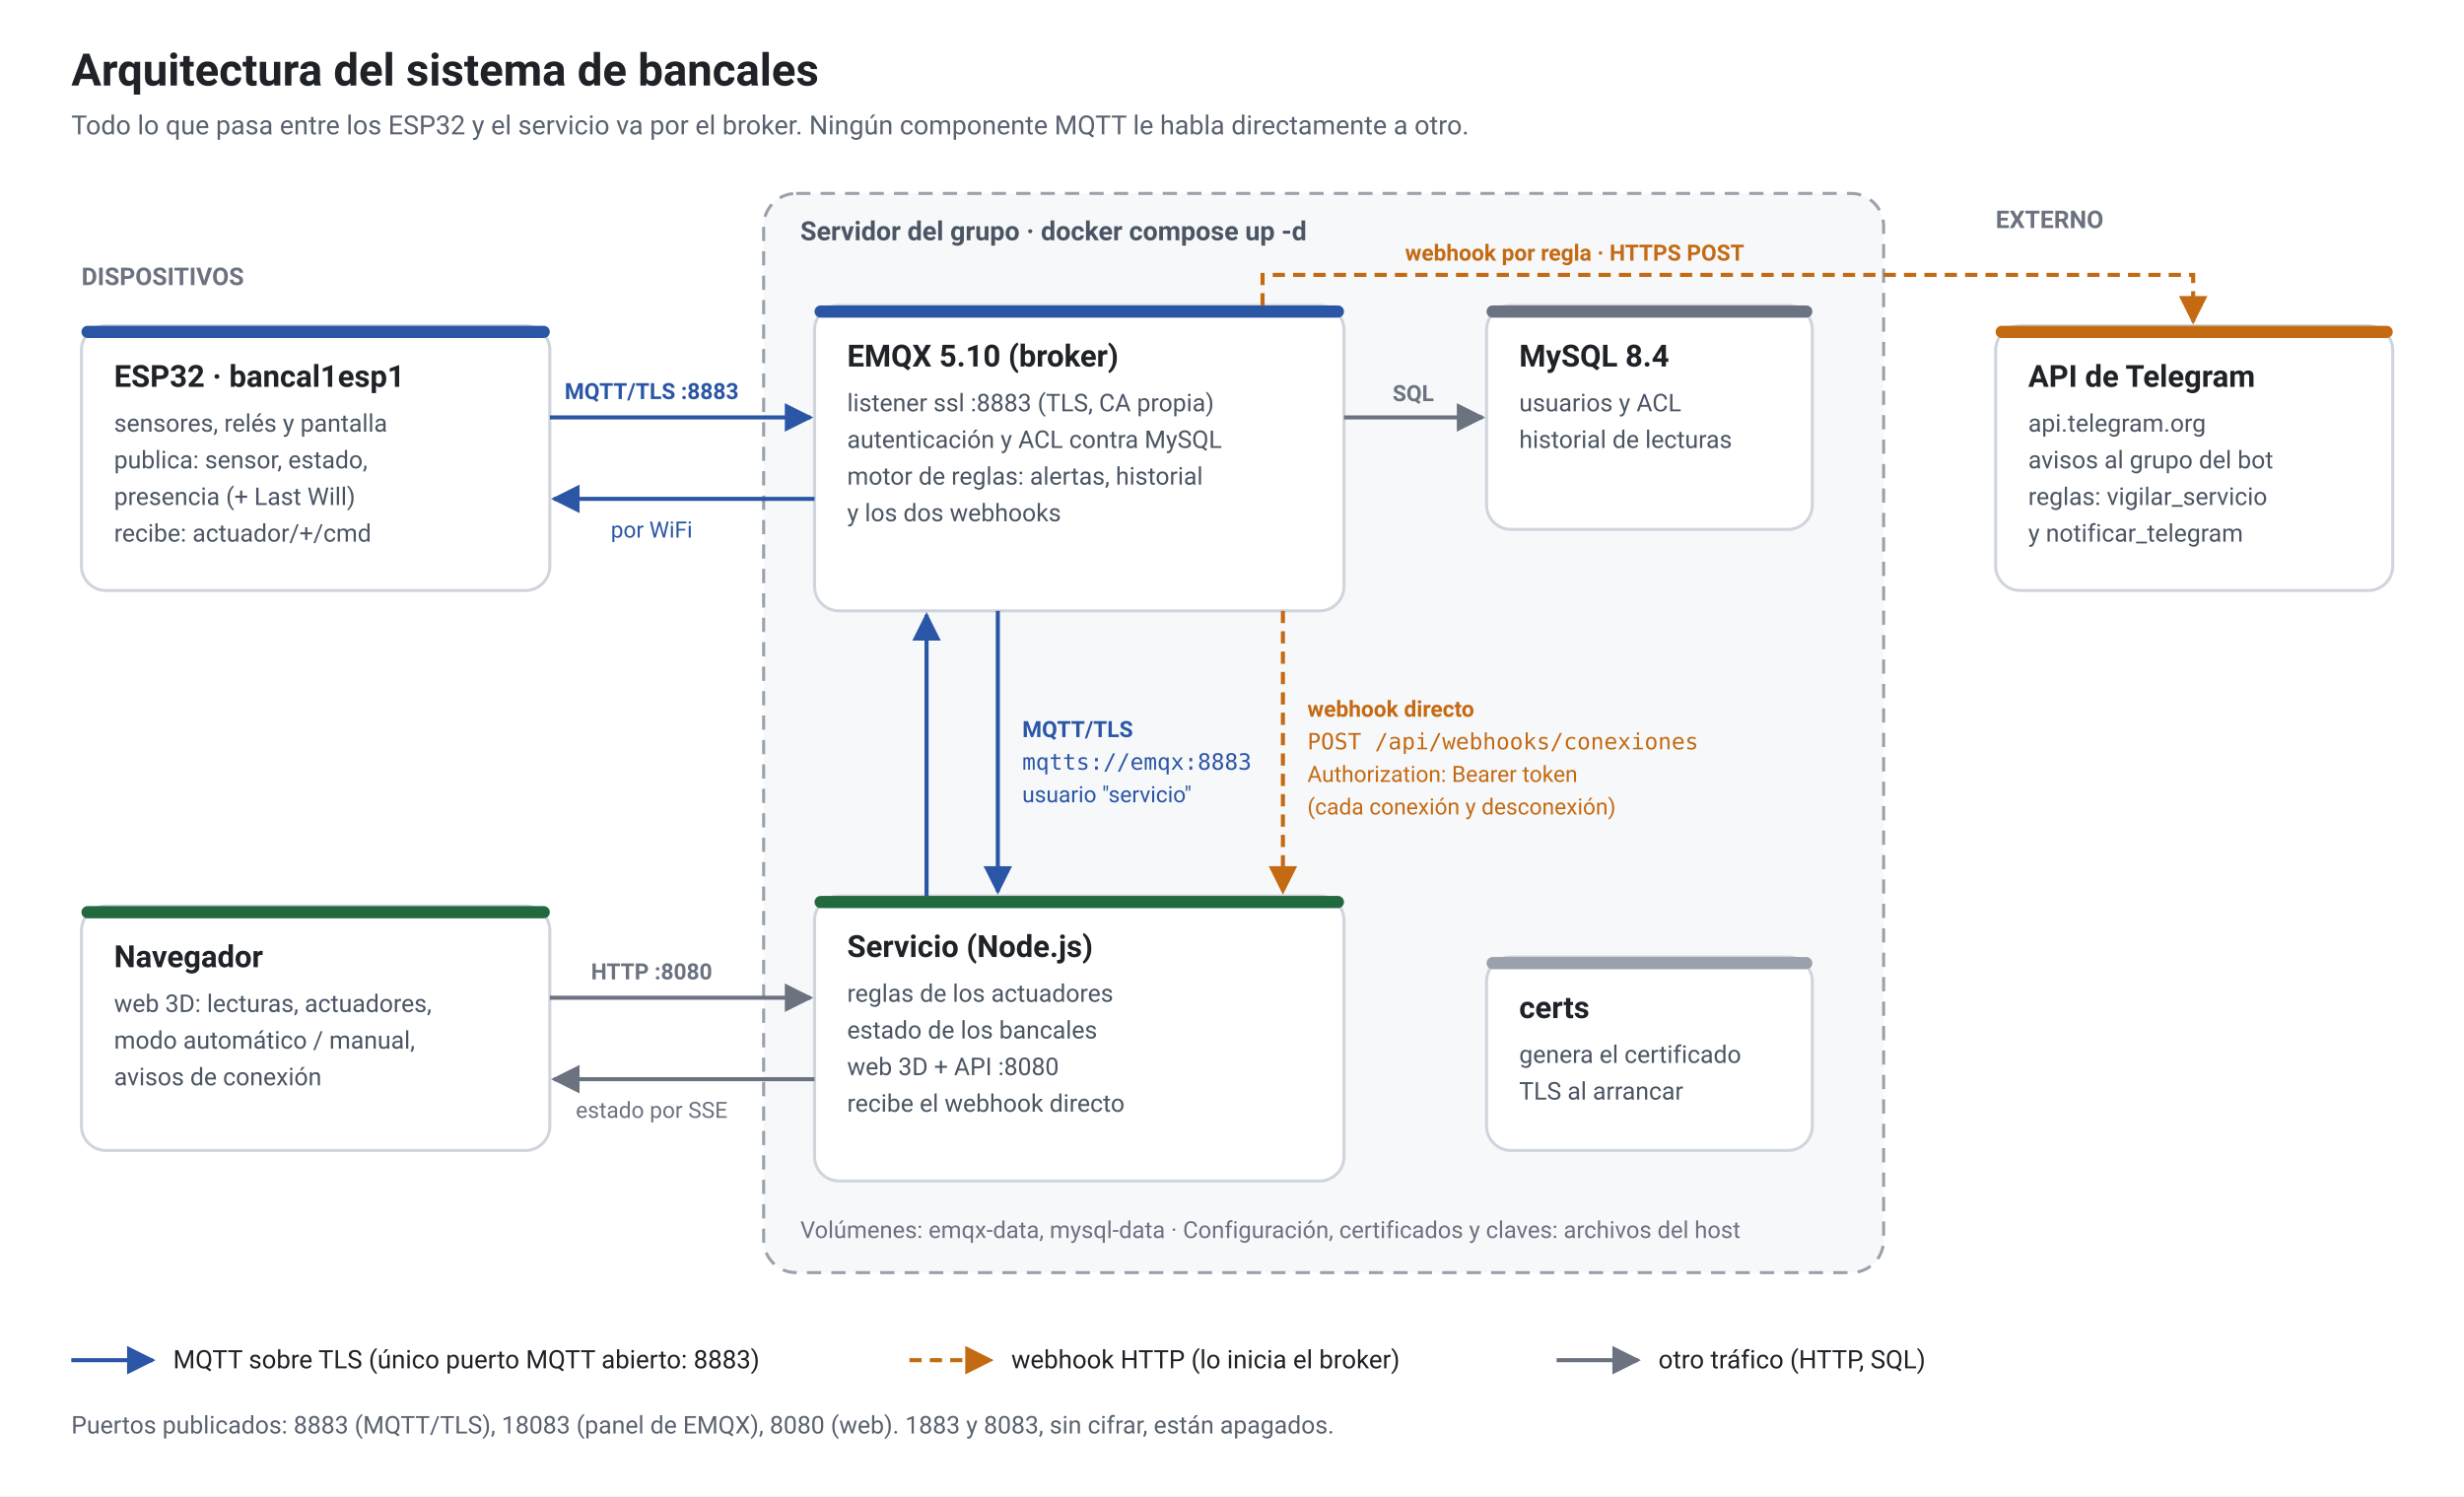
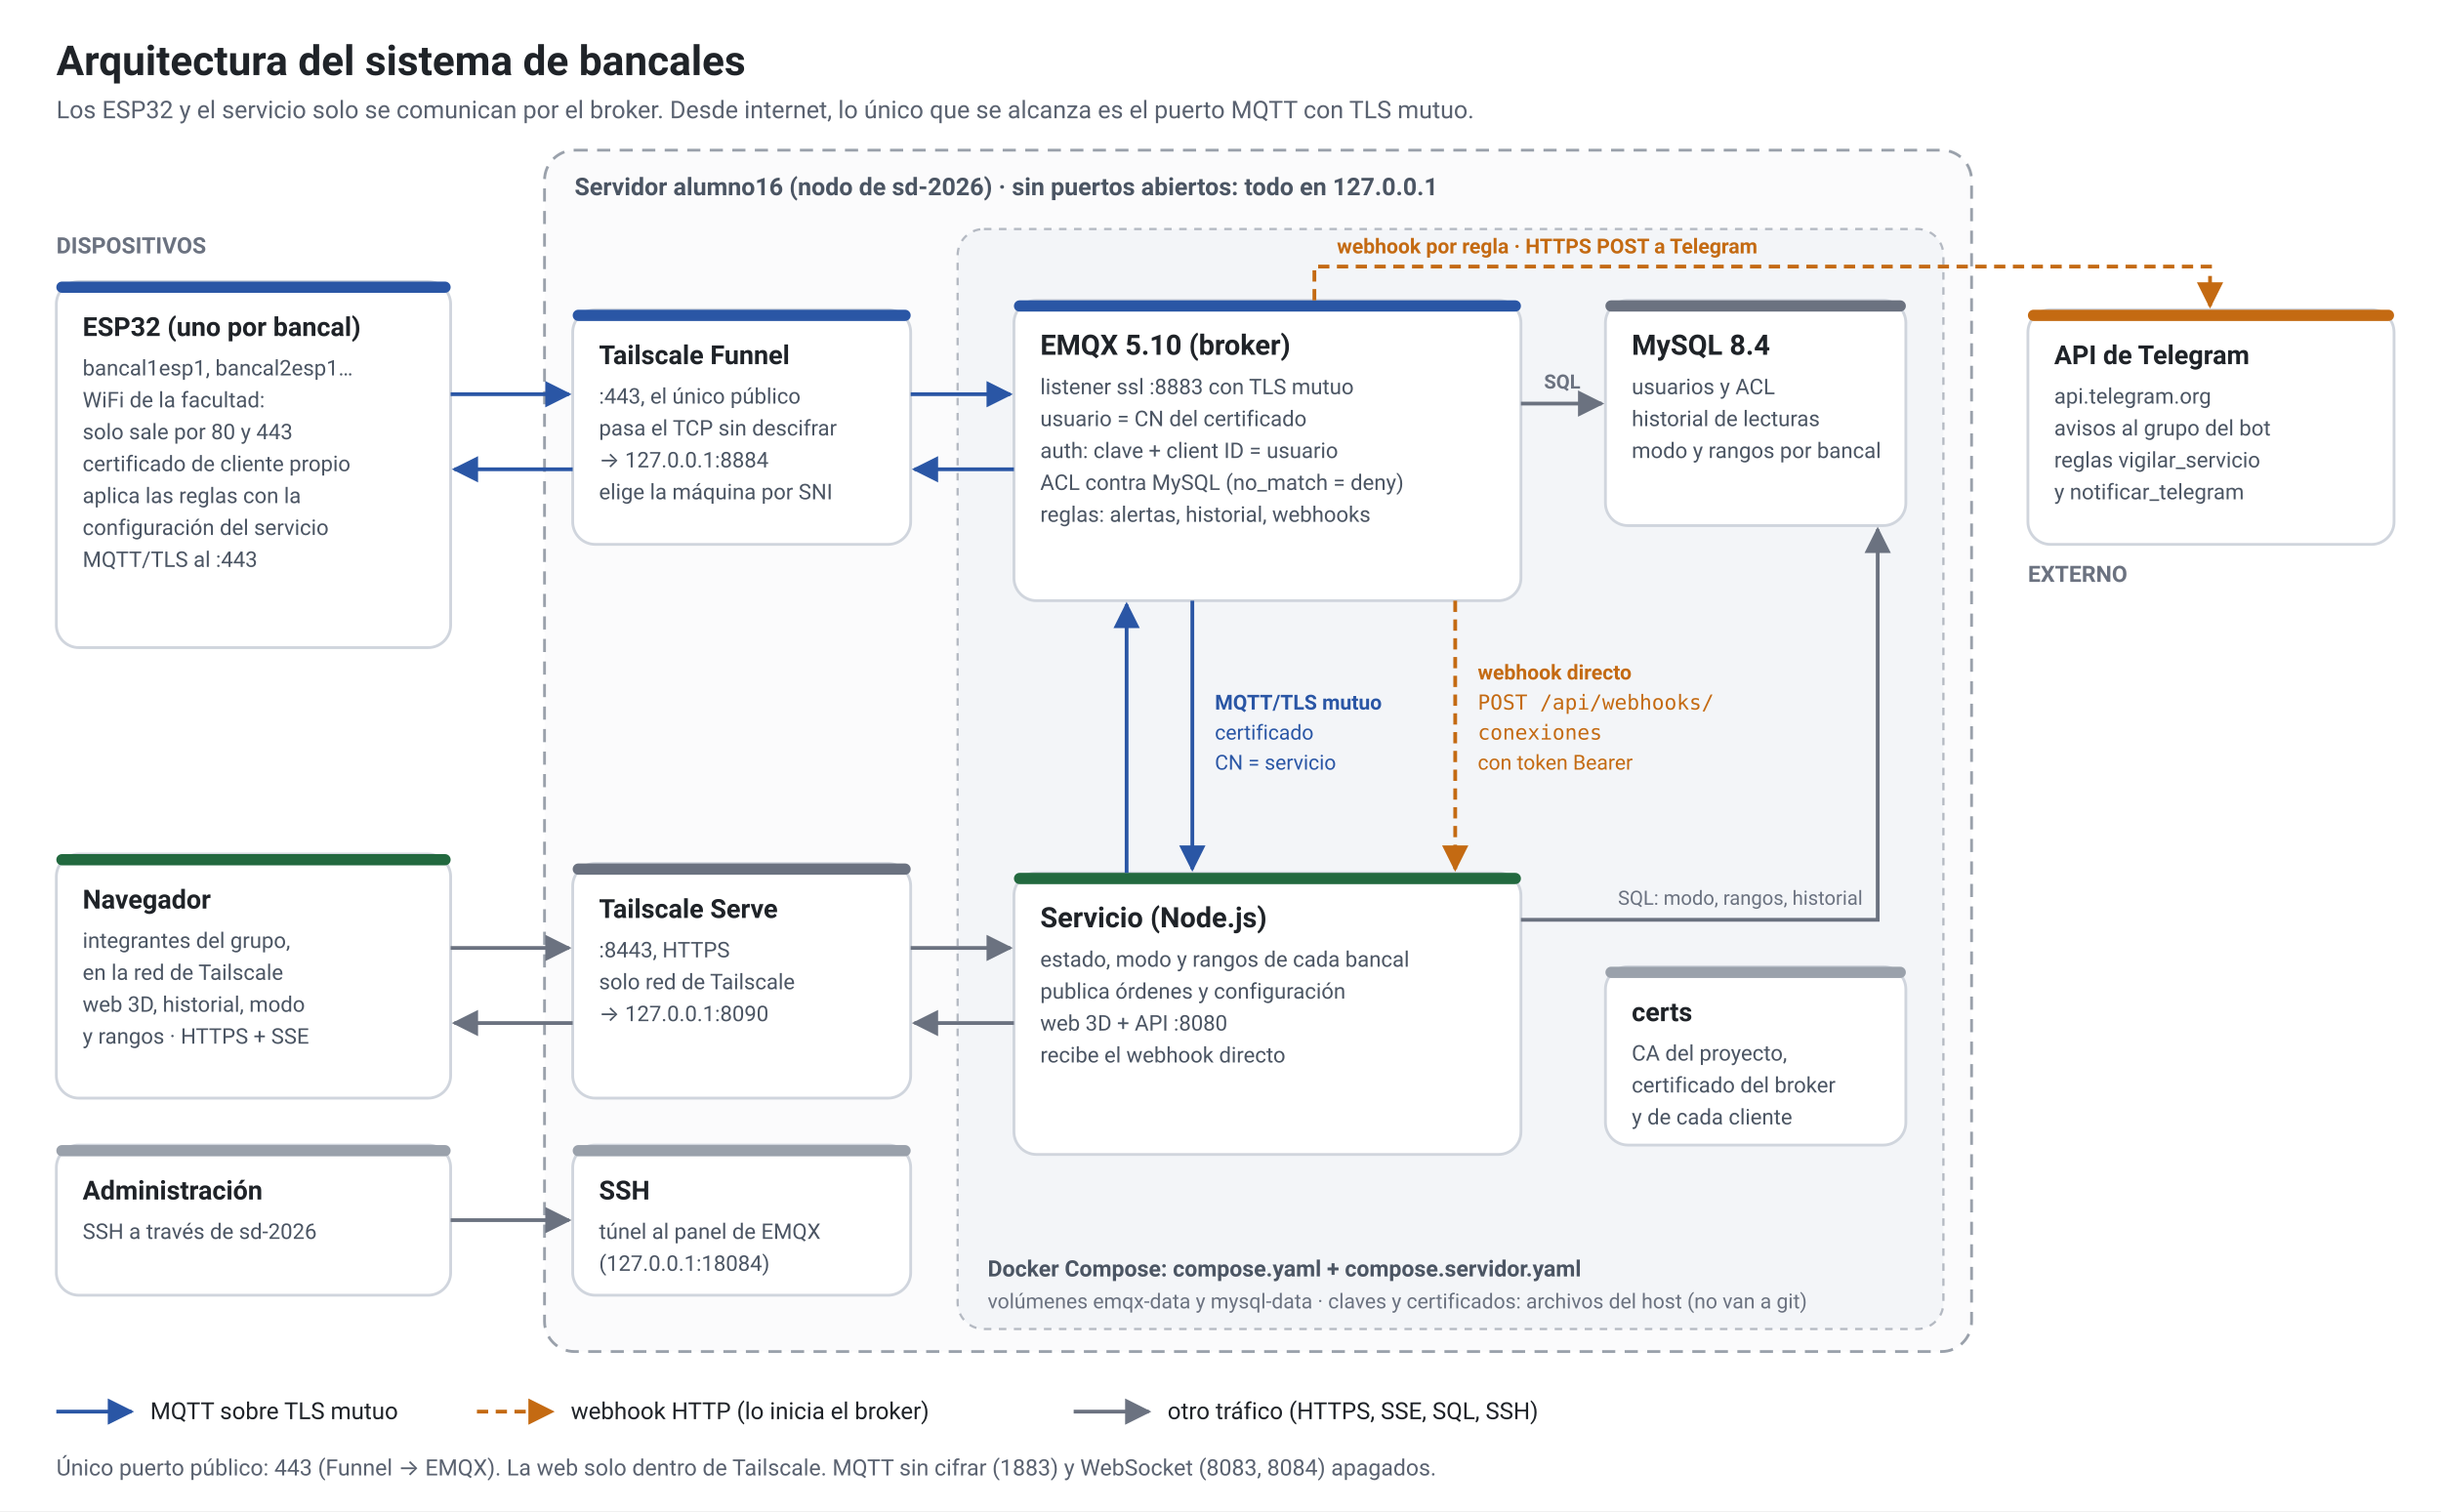
- <svg xmlns="http://www.w3.org/2000/svg" width="1210" height="735" viewBox="0 0 1210 735" font-family="Segoe UI, system-ui, -apple-system, Roboto, sans-serif">
+ <svg xmlns="http://www.w3.org/2000/svg" width="1300" height="805" viewBox="0 0 1300 805" font-family="Segoe UI, system-ui, -apple-system, Roboto, sans-serif">
  <defs>
    <marker id="p-2a56a5" viewBox="0 0 10 10" refX="9" refY="5" markerWidth="7" markerHeight="7" orient="auto-start-reverse">
      <path d="M0,0 L10,5 L0,10 z" fill="#2a56a5" />
    </marker>
    <marker id="p-c46a12" viewBox="0 0 10 10" refX="9" refY="5" markerWidth="7" markerHeight="7" orient="auto-start-reverse">
      <path d="M0,0 L10,5 L0,10 z" fill="#c46a12" />
    </marker>
    <marker id="p-6b7280" viewBox="0 0 10 10" refX="9" refY="5" markerWidth="7" markerHeight="7" orient="auto-start-reverse">
      <path d="M0,0 L10,5 L0,10 z" fill="#6b7280" />
    </marker>
  </defs>
-   <rect width="1210" height="735" fill="#ffffff" />
-   <text x="35" y="42" font-size="22" font-weight="700" fill="#1f2328" text-anchor="start">Arquitectura del sistema de bancales</text>
-   <text x="35" y="66" font-size="13" font-weight="400" fill="#5a6270" text-anchor="start">Todo lo que pasa entre los ESP32 y el servicio va por el broker. Ningún componente MQTT le habla directamente a otro.</text>
-   <rect x="375" y="95" width="550" height="530" rx="16" fill="#f7f8fa" stroke="#9aa1ab" stroke-width="1.5" stroke-dasharray="7 5" />
-   <text x="393" y="118" font-size="13" font-weight="700" fill="#4b5563" text-anchor="start">Servidor del grupo · docker compose up -d</text>
-   <rect x="400" y="150" width="260" height="150" rx="12" fill="#ffffff" stroke="#d0d5dd" stroke-width="1.5" />
-   <rect x="400" y="150" width="260" height="6" rx="3" fill="#2a56a5" />
-   <text x="416" y="180" font-size="15" font-weight="700" fill="#1f2328" text-anchor="start">EMQX 5.10 (broker)</text>
-   <text x="416" y="202" font-size="12" font-weight="400" fill="#4b5563" text-anchor="start">listener ssl :8883 (TLS, CA propia)</text>
-   <text x="416" y="220" font-size="12" font-weight="400" fill="#4b5563" text-anchor="start">autenticación y ACL contra MySQL</text>
-   <text x="416" y="238" font-size="12" font-weight="400" fill="#4b5563" text-anchor="start">motor de reglas: alertas, historial</text>
-   <text x="416" y="256" font-size="12" font-weight="400" fill="#4b5563" text-anchor="start">y los dos webhooks</text>
-   <rect x="730" y="150" width="160" height="110" rx="12" fill="#ffffff" stroke="#d0d5dd" stroke-width="1.5" />
-   <rect x="730" y="150" width="160" height="6" rx="3" fill="#6b7280" />
-   <text x="746" y="180" font-size="15" font-weight="700" fill="#1f2328" text-anchor="start">MySQL 8.4</text>
-   <text x="746" y="202" font-size="12" font-weight="400" fill="#4b5563" text-anchor="start">usuarios y ACL</text>
-   <text x="746" y="220" font-size="12" font-weight="400" fill="#4b5563" text-anchor="start">historial de lecturas</text>
-   <rect x="400" y="440" width="260" height="140" rx="12" fill="#ffffff" stroke="#d0d5dd" stroke-width="1.5" />
-   <rect x="400" y="440" width="260" height="6" rx="3" fill="#22693f" />
-   <text x="416" y="470" font-size="15" font-weight="700" fill="#1f2328" text-anchor="start">Servicio (Node.js)</text>
-   <text x="416" y="492" font-size="12" font-weight="400" fill="#4b5563" text-anchor="start">reglas de los actuadores</text>
-   <text x="416" y="510" font-size="12" font-weight="400" fill="#4b5563" text-anchor="start">estado de los bancales</text>
-   <text x="416" y="528" font-size="12" font-weight="400" fill="#4b5563" text-anchor="start">web 3D + API :8080</text>
-   <text x="416" y="546" font-size="12" font-weight="400" fill="#4b5563" text-anchor="start">recibe el webhook directo</text>
-   <rect x="730" y="470" width="160" height="95" rx="12" fill="#ffffff" stroke="#d0d5dd" stroke-width="1.5" />
-   <rect x="730" y="470" width="160" height="6" rx="3" fill="#9aa1ab" />
-   <text x="746" y="500" font-size="15" font-weight="700" fill="#1f2328" text-anchor="start">certs</text>
-   <text x="746" y="522" font-size="12" font-weight="400" fill="#4b5563" text-anchor="start">genera el certificado</text>
-   <text x="746" y="540" font-size="12" font-weight="400" fill="#4b5563" text-anchor="start">TLS al arrancar</text>
-   <text x="393" y="608" font-size="11.5" font-weight="400" fill="#6b7280" text-anchor="start">Volúmenes: emqx-data, mysql-data · Configuración, certificados y claves: archivos del host</text>
-   <text x="40" y="140" font-size="12" font-weight="700" fill="#6b7280" text-anchor="start">DISPOSITIVOS</text>
-   <rect x="40" y="160" width="230" height="130" rx="12" fill="#ffffff" stroke="#d0d5dd" stroke-width="1.5" />
-   <rect x="40" y="160" width="230" height="6" rx="3" fill="#2a56a5" />
-   <text x="56" y="190" font-size="15" font-weight="700" fill="#1f2328" text-anchor="start">ESP32 · bancal1esp1</text>
-   <text x="56" y="212" font-size="12" font-weight="400" fill="#4b5563" text-anchor="start">sensores, relés y pantalla</text>
-   <text x="56" y="230" font-size="12" font-weight="400" fill="#4b5563" text-anchor="start">publica: sensor, estado,</text>
-   <text x="56" y="248" font-size="12" font-weight="400" fill="#4b5563" text-anchor="start">presencia (+ Last Will)</text>
-   <text x="56" y="266" font-size="12" font-weight="400" fill="#4b5563" text-anchor="start">recibe: actuador/+/cmd</text>
-   <rect x="40" y="445" width="230" height="120" rx="12" fill="#ffffff" stroke="#d0d5dd" stroke-width="1.5" />
-   <rect x="40" y="445" width="230" height="6" rx="3" fill="#22693f" />
-   <text x="56" y="475" font-size="15" font-weight="700" fill="#1f2328" text-anchor="start">Navegador</text>
-   <text x="56" y="497" font-size="12" font-weight="400" fill="#4b5563" text-anchor="start">web 3D: lecturas, actuadores,</text>
-   <text x="56" y="515" font-size="12" font-weight="400" fill="#4b5563" text-anchor="start">modo automático / manual,</text>
-   <text x="56" y="533" font-size="12" font-weight="400" fill="#4b5563" text-anchor="start">avisos de conexión</text>
-   <text x="980" y="112" font-size="12" font-weight="700" fill="#6b7280" text-anchor="start">EXTERNO</text>
-   <rect x="980" y="160" width="195" height="130" rx="12" fill="#ffffff" stroke="#d0d5dd" stroke-width="1.5" />
-   <rect x="980" y="160" width="195" height="6" rx="3" fill="#c46a12" />
-   <text x="996" y="190" font-size="15" font-weight="700" fill="#1f2328" text-anchor="start">API de Telegram</text>
-   <text x="996" y="212" font-size="12" font-weight="400" fill="#4b5563" text-anchor="start">api.telegram.org</text>
-   <text x="996" y="230" font-size="12" font-weight="400" fill="#4b5563" text-anchor="start">avisos al grupo del bot</text>
-   <text x="996" y="248" font-size="12" font-weight="400" fill="#4b5563" text-anchor="start">reglas: vigilar_servicio</text>
-   <text x="996" y="266" font-size="12" font-weight="400" fill="#4b5563" text-anchor="start">y notificar_telegram</text>
-   <path d="M270,205 L398,205" fill="none" stroke="#2a56a5" stroke-width="2" marker-end="url(#p-2a56a5)" />
-   <path d="M400,245 L272,245" fill="none" stroke="#2a56a5" stroke-width="2" marker-end="url(#p-2a56a5)" />
-   <text x="320" y="196" font-size="11" font-weight="700" fill="#2a56a5" text-anchor="middle">MQTT/TLS :8883</text>
-   <text x="320" y="264" font-size="11" font-weight="400" fill="#2a56a5" text-anchor="middle">por WiFi</text>
-   <path d="M455,440 L455,302" fill="none" stroke="#2a56a5" stroke-width="2" marker-end="url(#p-2a56a5)" />
-   <path d="M490,300 L490,438" fill="none" stroke="#2a56a5" stroke-width="2" marker-end="url(#p-2a56a5)" />
-   <text x="502" y="362" font-size="11" font-weight="700" fill="#2a56a5" text-anchor="start">MQTT/TLS</text>
-   <text x="502" y="378" font-size="11" font-weight="400" fill="#2a56a5" text-anchor="start" font-family="Consolas, Menlo, monospace">mqtts://emqx:8883</text>
-   <text x="502" y="394" font-size="11" font-weight="400" fill="#2a56a5" text-anchor="start">usuario "servicio"</text>
-   <path d="M630,300 L630,438" fill="none" stroke="#c46a12" stroke-width="2" stroke-dasharray="6 4" marker-end="url(#p-c46a12)" />
-   <text x="642" y="352" font-size="11" font-weight="700" fill="#c46a12" text-anchor="start">webhook directo</text>
-   <text x="642" y="368" font-size="11" font-weight="400" fill="#c46a12" text-anchor="start" font-family="Consolas, Menlo, monospace">POST /api/webhooks/conexiones</text>
-   <text x="642" y="384" font-size="11" font-weight="400" fill="#c46a12" text-anchor="start">Authorization: Bearer token</text>
-   <text x="642" y="400" font-size="11" font-weight="400" fill="#c46a12" text-anchor="start">(cada conexión y desconexión)</text>
-   <path d="M660,205 L728,205" fill="none" stroke="#6b7280" stroke-width="2" marker-end="url(#p-6b7280)" />
-   <text x="694" y="197" font-size="11" font-weight="700" fill="#6b7280" text-anchor="middle">SQL</text>
-   <path d="M620,150 L620,135 L1077,135 L1077,158" fill="none" stroke="#c46a12" stroke-width="2" stroke-dasharray="6 4" marker-end="url(#p-c46a12)" />
-   <text x="690" y="128" font-size="11" font-weight="700" fill="#c46a12" text-anchor="start">webhook por regla · HTTPS POST</text>
-   <path d="M270,490 L398,490" fill="none" stroke="#6b7280" stroke-width="2" marker-end="url(#p-6b7280)" />
-   <path d="M400,530 L272,530" fill="none" stroke="#6b7280" stroke-width="2" marker-end="url(#p-6b7280)" />
-   <text x="320" y="481" font-size="11" font-weight="700" fill="#6b7280" text-anchor="middle">HTTP :8080</text>
-   <text x="320" y="549" font-size="11" font-weight="400" fill="#6b7280" text-anchor="middle">estado por SSE</text>
-   <path d="M35,668 L75,668" fill="none" stroke="#2a56a5" stroke-width="2" marker-end="url(#p-2a56a5)" />
-   <text x="85" y="672" font-size="12.5" font-weight="400" fill="#1f2328" text-anchor="start">MQTT sobre TLS (único puerto MQTT abierto: 8883)</text>
-   <path d="M446.6,668 L486.6,668" fill="none" stroke="#c46a12" stroke-width="2" stroke-dasharray="6 4" marker-end="url(#p-c46a12)" />
-   <text x="496.6" y="672" font-size="12.5" font-weight="400" fill="#1f2328" text-anchor="start">webhook HTTP (lo inicia el broker)</text>
-   <path d="M764.4,668 L804.4,668" fill="none" stroke="#6b7280" stroke-width="2" marker-end="url(#p-6b7280)" />
-   <text x="814.4" y="672" font-size="12.5" font-weight="400" fill="#1f2328" text-anchor="start">otro tráfico (HTTP, SQL)</text>
-   <text x="35" y="704" font-size="12" font-weight="400" fill="#5a6270" text-anchor="start">Puertos publicados: 8883 (MQTT/TLS), 18083 (panel de EMQX), 8080 (web). 1883 y 8083, sin cifrar, están apagados.</text>
+   <rect width="1300" height="805" fill="#ffffff" />
+   <text x="30" y="40" font-size="22" font-weight="700" fill="#1f2328" text-anchor="start">Arquitectura del sistema de bancales</text>
+   <text x="30" y="63" font-size="13" font-weight="400" fill="#5a6270" text-anchor="start">Los ESP32 y el servicio solo se comunican por el broker. Desde internet, lo único que se alcanza es el puerto MQTT con TLS mutuo.</text>
+   <rect x="290" y="80" width="760" height="640" rx="16" fill="#fbfbfc" stroke="#9aa1ab" stroke-width="1.5" stroke-dasharray="7 5" />
+   <text x="306" y="104" font-size="13" font-weight="700" fill="#4b5563" text-anchor="start">Servidor alumno16 (nodo de sd-2026) · sin puertos abiertos: todo en 127.0.0.1</text>
+   <rect x="510" y="122" width="525" height="586" rx="14" fill="#f3f5f8" stroke="#b4b9c2" stroke-width="1.2" stroke-dasharray="4 4" />
+   <text x="526" y="680" font-size="12" font-weight="700" fill="#4b5563" text-anchor="start">Docker Compose: compose.yaml + compose.servidor.yaml</text>
+   <text x="526" y="697" font-size="11" font-weight="400" fill="#6b7280" text-anchor="start">volúmenes emqx-data y mysql-data · claves y certificados: archivos del host (no van a git)</text>
+   <rect x="305" y="165" width="180" height="125" rx="12" fill="#ffffff" stroke="#d0d5dd" stroke-width="1.5" />
+   <rect x="305" y="165" width="180" height="6" rx="3" fill="#2a56a5" />
+   <text x="319" y="194" font-size="14" font-weight="700" fill="#1f2328" text-anchor="start">Tailscale Funnel</text>
+   <text x="319" y="215" font-size="11.5" font-weight="400" fill="#4b5563" text-anchor="start">:443, el único público</text>
+   <text x="319" y="232" font-size="11.5" font-weight="400" fill="#4b5563" text-anchor="start">pasa el TCP sin descifrar</text>
+   <text x="319" y="249" font-size="11.5" font-weight="400" fill="#4b5563" text-anchor="start">→ 127.0.0.1:8884</text>
+   <text x="319" y="266" font-size="11.5" font-weight="400" fill="#4b5563" text-anchor="start">elige la máquina por SNI</text>
+   <rect x="305" y="460" width="180" height="125" rx="12" fill="#ffffff" stroke="#d0d5dd" stroke-width="1.5" />
+   <rect x="305" y="460" width="180" height="6" rx="3" fill="#6b7280" />
+   <text x="319" y="489" font-size="14" font-weight="700" fill="#1f2328" text-anchor="start">Tailscale Serve</text>
+   <text x="319" y="510" font-size="11.5" font-weight="400" fill="#4b5563" text-anchor="start">:8443, HTTPS</text>
+   <text x="319" y="527" font-size="11.5" font-weight="400" fill="#4b5563" text-anchor="start">solo red de Tailscale</text>
+   <text x="319" y="544" font-size="11.5" font-weight="400" fill="#4b5563" text-anchor="start">→ 127.0.0.1:8090</text>
+   <rect x="305" y="610" width="180" height="80" rx="12" fill="#ffffff" stroke="#d0d5dd" stroke-width="1.5" />
+   <rect x="305" y="610" width="180" height="6" rx="3" fill="#9aa1ab" />
+   <text x="319" y="639" font-size="14" font-weight="700" fill="#1f2328" text-anchor="start">SSH</text>
+   <text x="319" y="660" font-size="11.5" font-weight="400" fill="#4b5563" text-anchor="start">túnel al panel de EMQX</text>
+   <text x="319" y="677" font-size="11.5" font-weight="400" fill="#4b5563" text-anchor="start">(127.0.0.1:18084)</text>
+   <rect x="540" y="160" width="270" height="160" rx="12" fill="#ffffff" stroke="#d0d5dd" stroke-width="1.5" />
+   <rect x="540" y="160" width="270" height="6" rx="3" fill="#2a56a5" />
+   <text x="554" y="189" font-size="15" font-weight="700" fill="#1f2328" text-anchor="start">EMQX 5.10 (broker)</text>
+   <text x="554" y="210" font-size="11.5" font-weight="400" fill="#4b5563" text-anchor="start">listener ssl :8883 con TLS mutuo</text>
+   <text x="554" y="227" font-size="11.5" font-weight="400" fill="#4b5563" text-anchor="start">usuario = CN del certificado</text>
+   <text x="554" y="244" font-size="11.5" font-weight="400" fill="#4b5563" text-anchor="start">auth: clave + client ID = usuario</text>
+   <text x="554" y="261" font-size="11.5" font-weight="400" fill="#4b5563" text-anchor="start">ACL contra MySQL (no_match = deny)</text>
+   <text x="554" y="278" font-size="11.5" font-weight="400" fill="#4b5563" text-anchor="start">reglas: alertas, historial, webhooks</text>
+   <rect x="855" y="160" width="160" height="120" rx="12" fill="#ffffff" stroke="#d0d5dd" stroke-width="1.5" />
+   <rect x="855" y="160" width="160" height="6" rx="3" fill="#6b7280" />
+   <text x="869" y="189" font-size="15" font-weight="700" fill="#1f2328" text-anchor="start">MySQL 8.4</text>
+   <text x="869" y="210" font-size="11.5" font-weight="400" fill="#4b5563" text-anchor="start">usuarios y ACL</text>
+   <text x="869" y="227" font-size="11.5" font-weight="400" fill="#4b5563" text-anchor="start">historial de lecturas</text>
+   <text x="869" y="244" font-size="11.5" font-weight="400" fill="#4b5563" text-anchor="start">modo y rangos por bancal</text>
+   <rect x="540" y="465" width="270" height="150" rx="12" fill="#ffffff" stroke="#d0d5dd" stroke-width="1.5" />
+   <rect x="540" y="465" width="270" height="6" rx="3" fill="#22693f" />
+   <text x="554" y="494" font-size="15" font-weight="700" fill="#1f2328" text-anchor="start">Servicio (Node.js)</text>
+   <text x="554" y="515" font-size="11.5" font-weight="400" fill="#4b5563" text-anchor="start">estado, modo y rangos de cada bancal</text>
+   <text x="554" y="532" font-size="11.5" font-weight="400" fill="#4b5563" text-anchor="start">publica órdenes y configuración</text>
+   <text x="554" y="549" font-size="11.5" font-weight="400" fill="#4b5563" text-anchor="start">web 3D + API :8080</text>
+   <text x="554" y="566" font-size="11.5" font-weight="400" fill="#4b5563" text-anchor="start">recibe el webhook directo</text>
+   <rect x="855" y="515" width="160" height="95" rx="12" fill="#ffffff" stroke="#d0d5dd" stroke-width="1.5" />
+   <rect x="855" y="515" width="160" height="6" rx="3" fill="#9aa1ab" />
+   <text x="869" y="544" font-size="14" font-weight="700" fill="#1f2328" text-anchor="start">certs</text>
+   <text x="869" y="565" font-size="11.5" font-weight="400" fill="#4b5563" text-anchor="start">CA del proyecto,</text>
+   <text x="869" y="582" font-size="11.5" font-weight="400" fill="#4b5563" text-anchor="start">certificado del broker</text>
+   <text x="869" y="599" font-size="11.5" font-weight="400" fill="#4b5563" text-anchor="start">y de cada cliente</text>
+   <text x="30" y="135" font-size="12" font-weight="700" fill="#6b7280" text-anchor="start">DISPOSITIVOS</text>
+   <rect x="30" y="150" width="210" height="195" rx="12" fill="#ffffff" stroke="#d0d5dd" stroke-width="1.5" />
+   <rect x="30" y="150" width="210" height="6" rx="3" fill="#2a56a5" />
+   <text x="44" y="179" font-size="14" font-weight="700" fill="#1f2328" text-anchor="start">ESP32 (uno por bancal)</text>
+   <text x="44" y="200" font-size="11.5" font-weight="400" fill="#4b5563" text-anchor="start">bancal1esp1, bancal2esp1…</text>
+   <text x="44" y="217" font-size="11.5" font-weight="400" fill="#4b5563" text-anchor="start">WiFi de la facultad:</text>
+   <text x="44" y="234" font-size="11.5" font-weight="400" fill="#4b5563" text-anchor="start">solo sale por 80 y 443</text>
+   <text x="44" y="251" font-size="11.5" font-weight="400" fill="#4b5563" text-anchor="start">certificado de cliente propio</text>
+   <text x="44" y="268" font-size="11.5" font-weight="400" fill="#4b5563" text-anchor="start">aplica las reglas con la</text>
+   <text x="44" y="285" font-size="11.5" font-weight="400" fill="#4b5563" text-anchor="start">configuración del servicio</text>
+   <text x="44" y="302" font-size="11.5" font-weight="400" fill="#4b5563" text-anchor="start">MQTT/TLS al :443</text>
+   <rect x="30" y="455" width="210" height="130" rx="12" fill="#ffffff" stroke="#d0d5dd" stroke-width="1.5" />
+   <rect x="30" y="455" width="210" height="6" rx="3" fill="#22693f" />
+   <text x="44" y="484" font-size="14" font-weight="700" fill="#1f2328" text-anchor="start">Navegador</text>
+   <text x="44" y="505" font-size="11.5" font-weight="400" fill="#4b5563" text-anchor="start">integrantes del grupo,</text>
+   <text x="44" y="522" font-size="11.5" font-weight="400" fill="#4b5563" text-anchor="start">en la red de Tailscale</text>
+   <text x="44" y="539" font-size="11.5" font-weight="400" fill="#4b5563" text-anchor="start">web 3D, historial, modo</text>
+   <text x="44" y="556" font-size="11.5" font-weight="400" fill="#4b5563" text-anchor="start">y rangos · HTTPS + SSE</text>
+   <rect x="30" y="610" width="210" height="80" rx="12" fill="#ffffff" stroke="#d0d5dd" stroke-width="1.5" />
+   <rect x="30" y="610" width="210" height="6" rx="3" fill="#9aa1ab" />
+   <text x="44" y="639" font-size="14" font-weight="700" fill="#1f2328" text-anchor="start">Administración</text>
+   <text x="44" y="660" font-size="11.5" font-weight="400" fill="#4b5563" text-anchor="start">SSH a través de sd-2026</text>
+   <rect x="1080" y="165" width="195" height="125" rx="12" fill="#ffffff" stroke="#d0d5dd" stroke-width="1.5" />
+   <rect x="1080" y="165" width="195" height="6" rx="3" fill="#c46a12" />
+   <text x="1094" y="194" font-size="14" font-weight="700" fill="#1f2328" text-anchor="start">API de Telegram</text>
+   <text x="1094" y="215" font-size="11.5" font-weight="400" fill="#4b5563" text-anchor="start">api.telegram.org</text>
+   <text x="1094" y="232" font-size="11.5" font-weight="400" fill="#4b5563" text-anchor="start">avisos al grupo del bot</text>
+   <text x="1094" y="249" font-size="11.5" font-weight="400" fill="#4b5563" text-anchor="start">reglas vigilar_servicio</text>
+   <text x="1094" y="266" font-size="11.5" font-weight="400" fill="#4b5563" text-anchor="start">y notificar_telegram</text>
+   <text x="1080" y="310" font-size="12" font-weight="700" fill="#6b7280" text-anchor="start">EXTERNO</text>
+   <path d="M240,210 L303,210" fill="none" stroke="#2a56a5" stroke-width="2" marker-end="url(#p-2a56a5)" />
+   <path d="M305,250 L242,250" fill="none" stroke="#2a56a5" stroke-width="2" marker-end="url(#p-2a56a5)" />
+   <path d="M485,210 L538,210" fill="none" stroke="#2a56a5" stroke-width="2" marker-end="url(#p-2a56a5)" />
+   <path d="M540,250 L487,250" fill="none" stroke="#2a56a5" stroke-width="2" marker-end="url(#p-2a56a5)" />
+   <path d="M240,505 L303,505" fill="none" stroke="#6b7280" stroke-width="2" marker-end="url(#p-6b7280)" />
+   <path d="M305,545 L242,545" fill="none" stroke="#6b7280" stroke-width="2" marker-end="url(#p-6b7280)" />
+   <path d="M485,505 L538,505" fill="none" stroke="#6b7280" stroke-width="2" marker-end="url(#p-6b7280)" />
+   <path d="M540,545 L487,545" fill="none" stroke="#6b7280" stroke-width="2" marker-end="url(#p-6b7280)" />
+   <path d="M240,650 L303,650" fill="none" stroke="#6b7280" stroke-width="2" marker-end="url(#p-6b7280)" />
+   <path d="M600,465 L600,322" fill="none" stroke="#2a56a5" stroke-width="2" marker-end="url(#p-2a56a5)" />
+   <path d="M635,320 L635,463" fill="none" stroke="#2a56a5" stroke-width="2" marker-end="url(#p-2a56a5)" />
+   <text x="647" y="378" font-size="11" font-weight="700" fill="#2a56a5" text-anchor="start">MQTT/TLS mutuo</text>
+   <text x="647" y="394" font-size="11" font-weight="400" fill="#2a56a5" text-anchor="start">certificado</text>
+   <text x="647" y="410" font-size="11" font-weight="400" fill="#2a56a5" text-anchor="start">CN = servicio</text>
+   <path d="M775,320 L775,463" fill="none" stroke="#c46a12" stroke-width="2" stroke-dasharray="6 4" marker-end="url(#p-c46a12)" />
+   <text x="787" y="362" font-size="11" font-weight="700" fill="#c46a12" text-anchor="start">webhook directo</text>
+   <text x="787" y="378" font-size="11" font-weight="400" fill="#c46a12" text-anchor="start" font-family="Consolas, Menlo, monospace">POST /api/webhooks/</text>
+   <text x="787" y="394" font-size="11" font-weight="400" fill="#c46a12" text-anchor="start" font-family="Consolas, Menlo, monospace">conexiones</text>
+   <text x="787" y="410" font-size="11" font-weight="400" fill="#c46a12" text-anchor="start">con token Bearer</text>
+   <path d="M810,215 L853,215" fill="none" stroke="#6b7280" stroke-width="2" marker-end="url(#p-6b7280)" />
+   <text x="832" y="207" font-size="10.5" font-weight="700" fill="#6b7280" text-anchor="middle">SQL</text>
+   <path d="M810,490 L1000,490 L1000,282" fill="none" stroke="#6b7280" stroke-width="2" marker-end="url(#p-6b7280)" />
+   <text x="992" y="482" font-size="10.5" font-weight="400" fill="#6b7280" text-anchor="end">SQL: modo, rangos, historial</text>
+   <path d="M700,160 L700,142 L1177,142 L1177,163" fill="none" stroke="#c46a12" stroke-width="2" stroke-dasharray="6 4" marker-end="url(#p-c46a12)" />
+   <text x="712" y="135" font-size="11" font-weight="700" fill="#c46a12" text-anchor="start">webhook por regla · HTTPS POST a Telegram</text>
+   <path d="M30,752 L70,752" fill="none" stroke="#2a56a5" stroke-width="2" marker-end="url(#p-2a56a5)" />
+   <text x="80" y="756" font-size="12.5" font-weight="400" fill="#1f2328" text-anchor="start">MQTT sobre TLS mutuo</text>
+   <path d="M254,752 L294,752" fill="none" stroke="#c46a12" stroke-width="2" stroke-dasharray="6 4" marker-end="url(#p-c46a12)" />
+   <text x="304" y="756" font-size="12.5" font-weight="400" fill="#1f2328" text-anchor="start">webhook HTTP (lo inicia el broker)</text>
+   <path d="M571.8,752 L611.8,752" fill="none" stroke="#6b7280" stroke-width="2" marker-end="url(#p-6b7280)" />
+   <text x="621.8" y="756" font-size="12.5" font-weight="400" fill="#1f2328" text-anchor="start">otro tráfico (HTTPS, SSE, SQL, SSH)</text>
+   <text x="30" y="786" font-size="12" font-weight="400" fill="#5a6270" text-anchor="start">Único puerto público: 443 (Funnel → EMQX). La web solo dentro de Tailscale. MQTT sin cifrar (1883) y WebSocket (8083, 8084) apagados.</text>
</svg>
